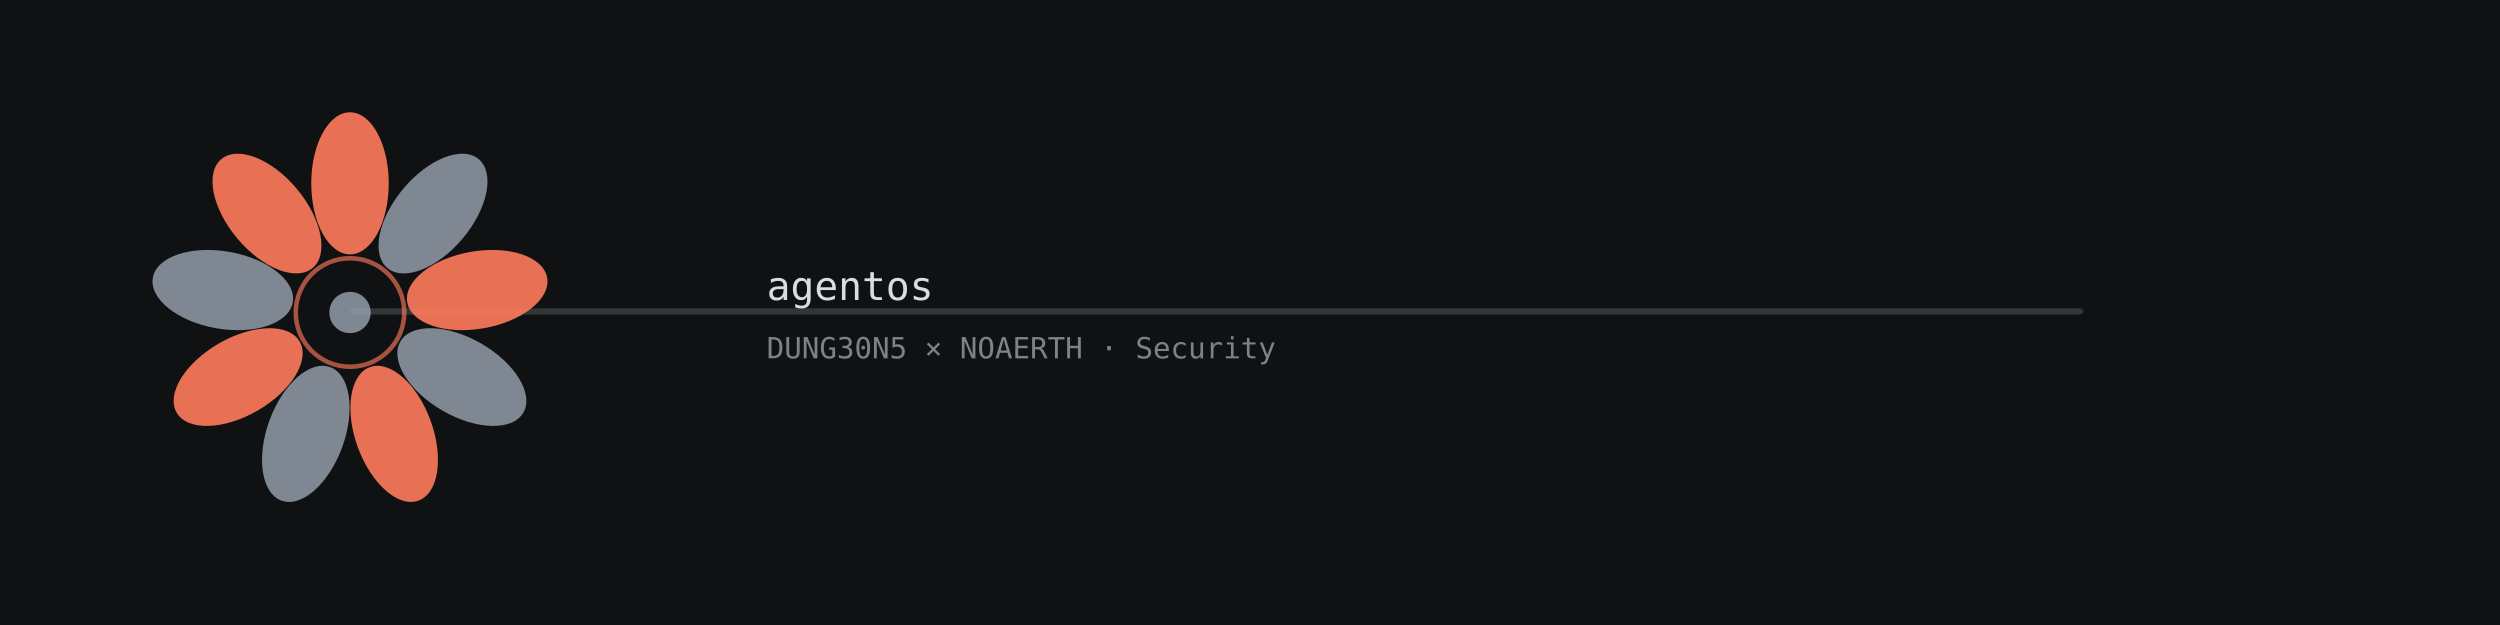
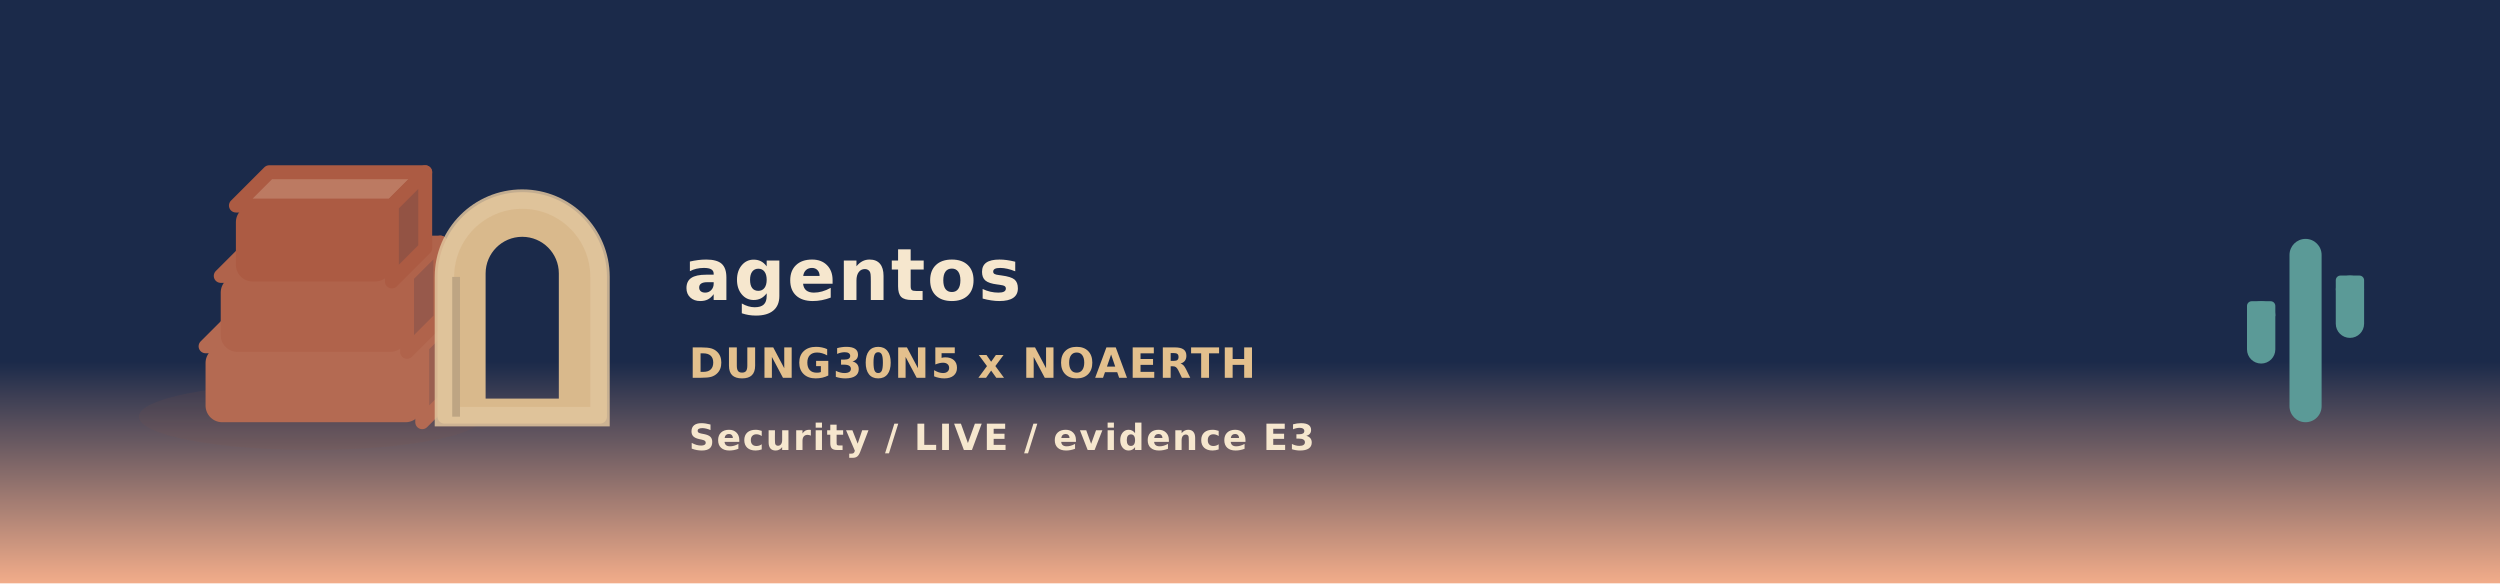
- <svg xmlns="http://www.w3.org/2000/svg" viewBox="0 0 1200 300" width="1200" height="300" role="img" aria-label="agentos identity object">
-   <rect width="1200" height="300" fill="#0f1113" />
-   <defs>
-     <linearGradient id="gft" x1="0" y1="0" x2="1" y2="1">
-       <stop offset="0%" stop-color="#ff7a5c" />
-       <stop offset="100%" stop-color="#9aa5b1" />
-     </linearGradient>
-   </defs>
-   <rect x="168.00" y="148.00" width="832.00" height="3.00" rx="2.00" fill="rgba(241,243,245,0.160)" opacity="1.00" />
-   <g>
-     <ellipse cx="168.00" cy="88.00" rx="18.60" ry="34.10" fill="rgba(255,122,92,0.900)" opacity="1.00" transform="rotate(0.0 168.00 88.00)" />
-     <ellipse cx="207.85" cy="102.51" rx="18.60" ry="34.10" fill="rgba(154,165,177,0.800)" opacity="1.00" transform="rotate(40.0 207.85 102.51)" />
-     <ellipse cx="229.06" cy="139.23" rx="18.60" ry="34.10" fill="rgba(255,122,92,0.900)" opacity="1.00" transform="rotate(80.0 229.06 139.23)" />
-     <ellipse cx="221.69" cy="181.00" rx="18.60" ry="34.10" fill="rgba(154,165,177,0.800)" opacity="1.00" transform="rotate(120.0 221.69 181.00)" />
-     <ellipse cx="189.21" cy="208.26" rx="18.60" ry="34.10" fill="rgba(255,122,92,0.900)" opacity="1.00" transform="rotate(160.0 189.21 208.26)" />
-     <ellipse cx="146.79" cy="208.26" rx="18.60" ry="34.10" fill="rgba(154,165,177,0.800)" opacity="1.00" transform="rotate(200.0 146.79 208.26)" />
-     <ellipse cx="114.31" cy="181.00" rx="18.60" ry="34.10" fill="rgba(255,122,92,0.900)" opacity="1.00" transform="rotate(240.0 114.31 181.00)" />
-     <ellipse cx="106.94" cy="139.23" rx="18.60" ry="34.10" fill="rgba(154,165,177,0.800)" opacity="1.00" transform="rotate(280.0 106.94 139.23)" />
-     <ellipse cx="128.15" cy="102.51" rx="18.60" ry="34.10" fill="rgba(255,122,92,0.900)" opacity="1.00" transform="rotate(320.0 128.15 102.51)" />
-     <circle cx="168.00" cy="150.00" r="26.04" fill="none" stroke="rgba(255,122,92,0.900)" stroke-width="2.17" opacity="0.70" />
-     <circle cx="168.00" cy="150.00" r="9.92" fill="rgba(154,165,177,0.800)" opacity="1.00" />
-   </g>
-   <text x="368" y="144" font-family="ui-monospace,Menlo,monospace" font-size="19" fill="rgba(241,243,245,0.900)">agentos</text>
-   <text x="368" y="172" font-family="ui-monospace,Menlo,monospace" font-size="14" fill="rgba(241,243,245,0.500)">DUNG30N5 × NOAERTH · Security</text>
+ <svg xmlns="http://www.w3.org/2000/svg" width="900" height="210" viewBox="0 0 900 210" role="img" aria-label="agentos - identity object">
+   <linearGradient id="skyf" x1="0" y1="0" x2="0" y2="1">
+     <stop offset="0" stop-color="#1b2a4a" />
+     <stop offset="0.62" stop-color="#1b2a4a" />
+     <stop offset="1" stop-color="#f3ad8a" />
+   </linearGradient>
+   <rect width="900" height="210" fill="url(#skyf)" />
+   <rect x="0" y="352" width="900" height="-142" fill="#e3c08d" />
+   <rect x="0" y="352" width="900" height="3" fill="#e6c596" />
+   <ellipse cx="112" cy="150" rx="62" ry="12" fill="rgba(138,90,68,0.11)" />
+   <path d="M74,124.67 L152,124.67 L164,112.67 L86,112.67 Z" fill="#c3866d" stroke="#b46a52" stroke-width="5" stroke-linejoin="round" />
+   <path d="M152,124.67 L164,112.67 L164,140 L152,152 Z" fill="#9a5f51" stroke="#b46a52" stroke-width="5" stroke-linejoin="round" />
+   <rect x="74" y="124.67" width="78" height="27.33" rx="6" fill="#b46a52" />
+   <path d="M79.46,99.33 L146.54,99.33 L158.54,87.33 L91.46,87.33 Z" fill="#bf8068" stroke="#b0634b" stroke-width="5" stroke-linejoin="round" />
+   <path d="M146.54,99.33 L158.54,87.33 L158.54,114.67 L146.54,126.67 Z" fill="#97594b" stroke="#b0634b" stroke-width="5" stroke-linejoin="round" />
+   <rect x="79.46" y="99.33" width="67.08" height="27.33" rx="6" fill="#b0634b" />
+   <path d="M84.92,74 L141.08,74 L153.08,62 L96.92,62 Z" fill="#bc7a62" stroke="#ac5b43" stroke-width="5" stroke-linejoin="round" />
+   <path d="M141.08,74 L153.08,62 L153.08,89.33 L141.08,101.33 Z" fill="#935344" stroke="#ac5b43" stroke-width="5" stroke-linejoin="round" />
+   <rect x="84.92" y="74" width="56.16" height="27.33" rx="6" fill="#ac5b43" />
+   <path d="M160,150 L160,99.68 A28,28 0 0 1 216,99.68 L216,150 Z M172.32,146 L172.32,98.43 A15.68,15.68 0 0 1 203.68,98.43 L203.68,146 Z" fill="#d9b98c" fill-rule="evenodd" stroke="#d9b98c" stroke-width="5" stroke-linejoin="round" />
+   <path d="M160,150 L160,99.68 A28,28 0 0 1 216,99.68 L216,150 Z" fill="none" stroke="#e0c49c" stroke-width="7" stroke-linecap="round" opacity="0.85" />
+   <rect x="162.8" y="99.68" width="2.8" height="50.32" fill="#bea583" />
+   <text x="246" y="108" font-family="Verdana,DejaVu Sans,sans-serif" font-size="26" font-weight="700" letter-spacing="0.6" fill="#f6e7ce" text-anchor="start">agentos</text>
+   <text x="248" y="136" font-family="Verdana,DejaVu Sans,sans-serif" font-size="15" font-weight="700" letter-spacing="0.6" fill="#e3c08d" text-anchor="start">DUNG30N5 x NOAERTH</text>
+   <text x="248" y="162" font-family="Verdana,DejaVu Sans,sans-serif" font-size="13" font-weight="700" letter-spacing="0.6" fill="#f6e7ce" text-anchor="start">Security  /  LIVE  /  evidence E3</text>
+   <rect x="824.22" y="86" width="11.56" height="66" rx="5.78" fill="#5b9a97" />
+   <rect x="808.92" y="108.44" width="10.2" height="22.44" rx="5.1" fill="#5b9a97" />
+   <rect x="808.92" y="108.44" width="10.2" height="6.6" rx="1.7" fill="#5b9a97" />
+   <rect x="840.88" y="99.2" width="10.2" height="22.44" rx="5.1" fill="#5b9a97" />
+   <rect x="840.88" y="99.2" width="10.2" height="6.6" rx="1.7" fill="#5b9a97" />
</svg>
